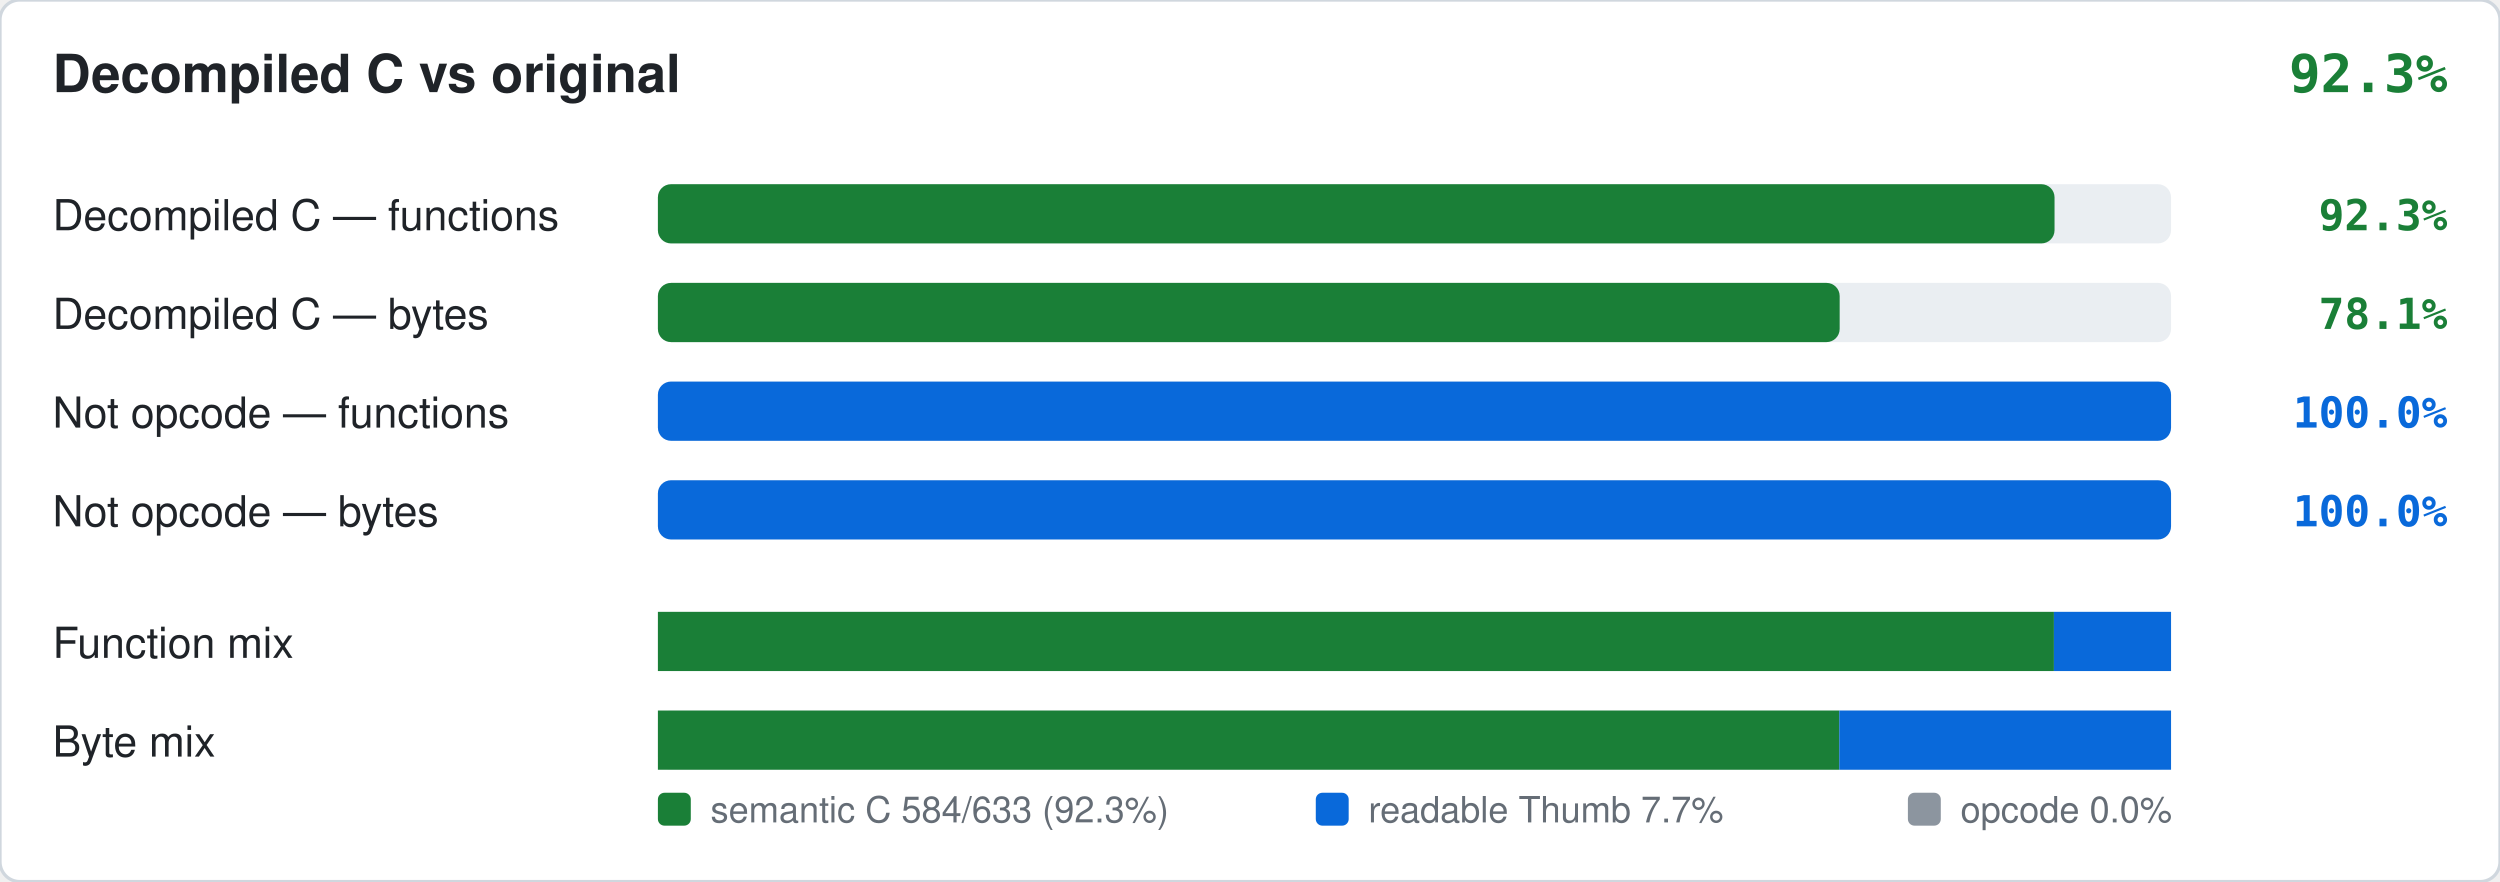
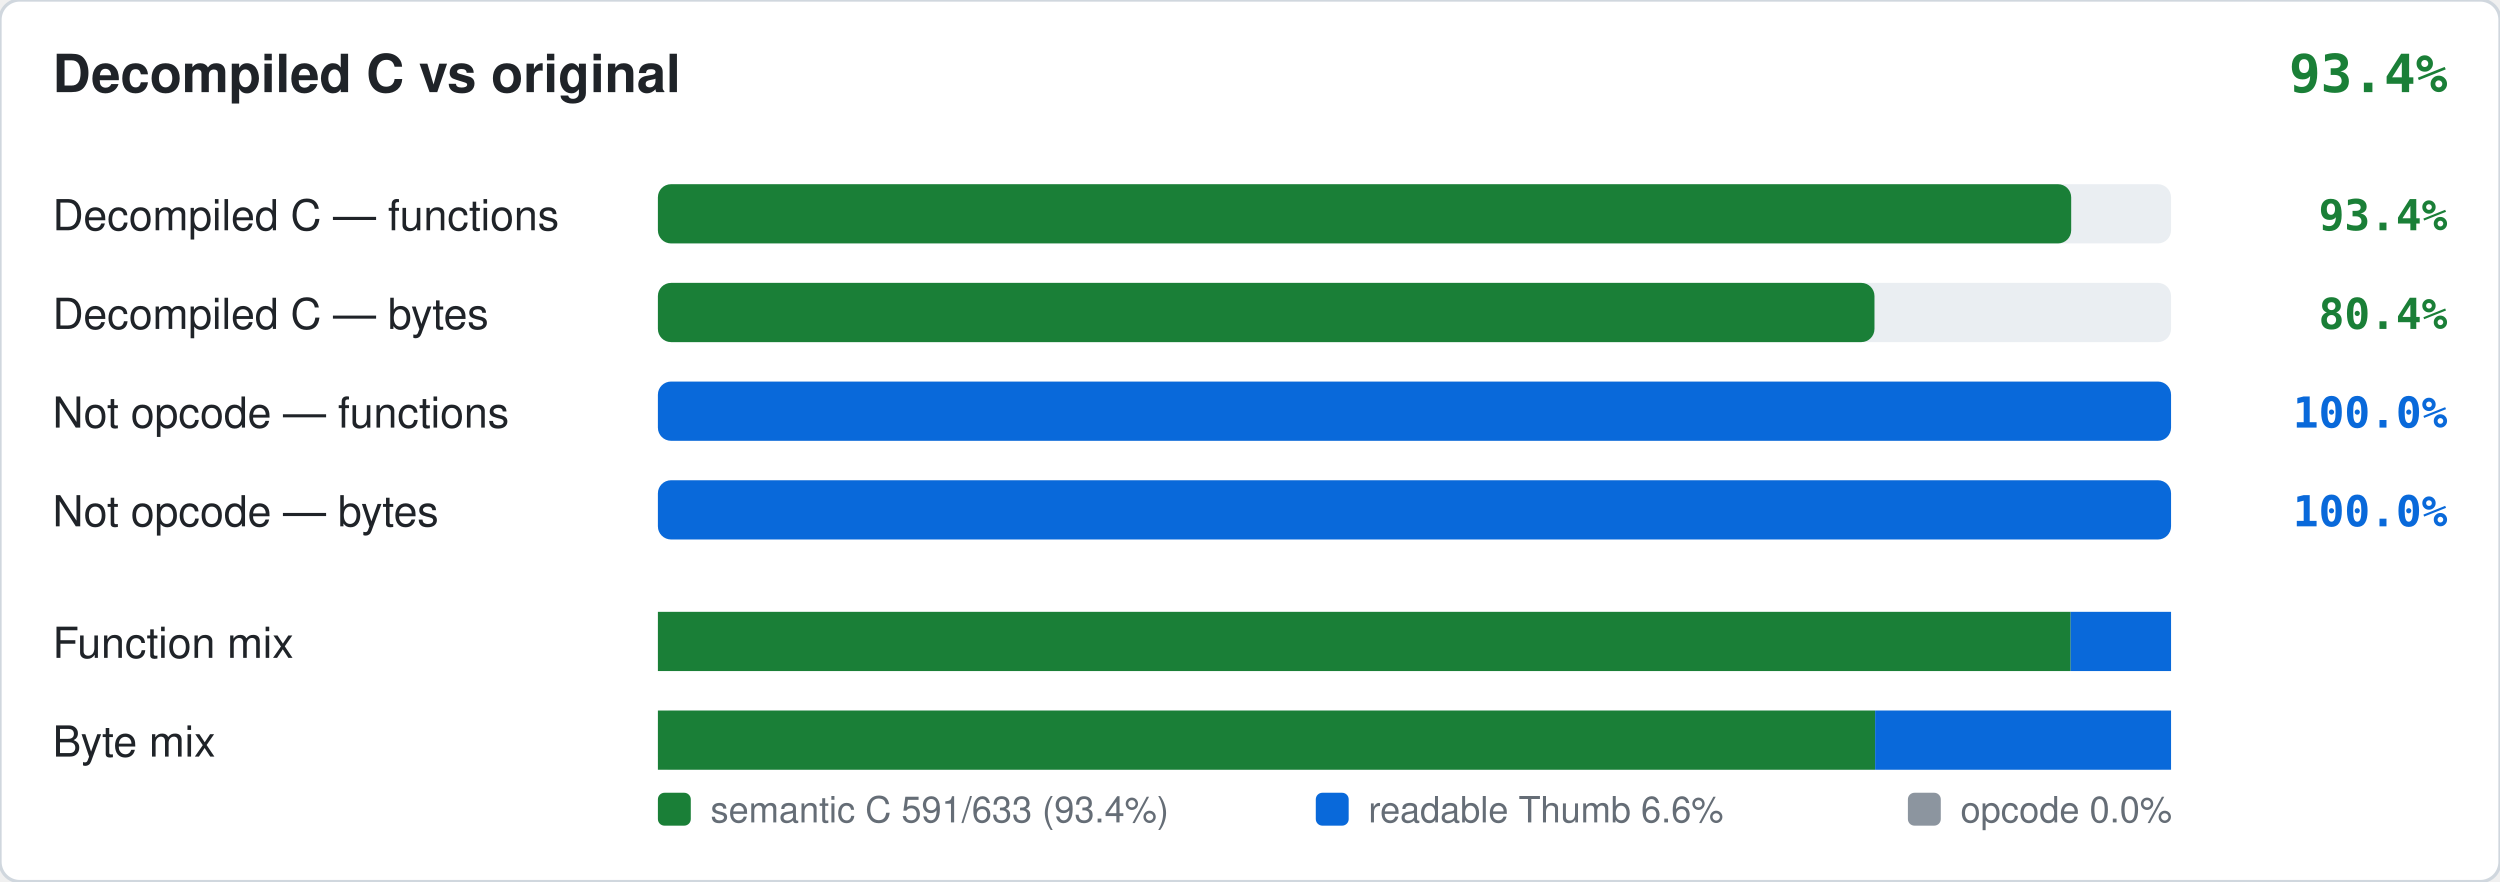
- <svg xmlns="http://www.w3.org/2000/svg" width="760" height="268" viewBox="0 0 760 268" role="img" aria-label="Decompiled C 92.3% functions, 78.1% bytes (584/633, 70,480/90,272)">
+ <svg xmlns="http://www.w3.org/2000/svg" width="760" height="268" viewBox="0 0 760 268" role="img" aria-label="Decompiled C 93.4% functions, 80.4% bytes (591/633, 72,618/90,272)">
  <rect width="760" height="268" rx="6" fill="#ffffff" stroke="#d0d7de" />
  <text x="16" y="28" font-family="-apple-system,BlinkMacSystemFont,Segoe UI,Helvetica,Arial,sans-serif" font-size="16" font-weight="600" fill="#1f2328">Decompiled C vs original</text>
-   <text x="744" y="28" text-anchor="end" font-family="ui-monospace,SFMono-Regular,Menlo,Consolas,monospace" font-size="16" font-weight="700" fill="#1a7f37">92.3%</text>
+   <text x="744" y="28" text-anchor="end" font-family="ui-monospace,SFMono-Regular,Menlo,Consolas,monospace" font-size="16" font-weight="700" fill="#1a7f37">93.4%</text>
  <text x="16" y="70" font-family="-apple-system,BlinkMacSystemFont,Segoe UI,Helvetica,Arial,sans-serif" font-size="13" fill="#1f2328">Decompiled C — functions</text>
  <rect x="200.00" y="56.00" width="460.00" height="18.00" rx="4" fill="#eaeef2" />
-   <rect x="200.00" y="56.00" width="424.58" height="18.00" rx="4" fill="#1a7f37" />
-   <text x="744" y="70" text-anchor="end" font-family="ui-monospace,SFMono-Regular,Menlo,Consolas,monospace" font-size="13" font-weight="700" fill="#1a7f37">92.3%</text>
+   <rect x="200.00" y="56.00" width="429.64" height="18.00" rx="4" fill="#1a7f37" />
+   <text x="744" y="70" text-anchor="end" font-family="ui-monospace,SFMono-Regular,Menlo,Consolas,monospace" font-size="13" font-weight="700" fill="#1a7f37">93.4%</text>
  <text x="16" y="100" font-family="-apple-system,BlinkMacSystemFont,Segoe UI,Helvetica,Arial,sans-serif" font-size="13" fill="#1f2328">Decompiled C — bytes</text>
  <rect x="200.00" y="86.00" width="460.00" height="18.00" rx="4" fill="#eaeef2" />
-   <rect x="200.00" y="86.00" width="359.26" height="18.00" rx="4" fill="#1a7f37" />
-   <text x="744" y="100" text-anchor="end" font-family="ui-monospace,SFMono-Regular,Menlo,Consolas,monospace" font-size="13" font-weight="700" fill="#1a7f37">78.1%</text>
+   <rect x="200.00" y="86.00" width="369.84" height="18.00" rx="4" fill="#1a7f37" />
+   <text x="744" y="100" text-anchor="end" font-family="ui-monospace,SFMono-Regular,Menlo,Consolas,monospace" font-size="13" font-weight="700" fill="#1a7f37">80.4%</text>
  <text x="16" y="130" font-family="-apple-system,BlinkMacSystemFont,Segoe UI,Helvetica,Arial,sans-serif" font-size="13" fill="#1f2328">Not opcode — functions</text>
  <rect x="200.00" y="116.00" width="460.00" height="18.00" rx="4" fill="#eaeef2" />
  <rect x="200.00" y="116.00" width="460.00" height="18.00" rx="4" fill="#0969da" />
  <text x="744" y="130" text-anchor="end" font-family="ui-monospace,SFMono-Regular,Menlo,Consolas,monospace" font-size="13" font-weight="700" fill="#0969da">100.0%</text>
  <text x="16" y="160" font-family="-apple-system,BlinkMacSystemFont,Segoe UI,Helvetica,Arial,sans-serif" font-size="13" fill="#1f2328">Not opcode — bytes</text>
  <rect x="200.00" y="146.00" width="460.00" height="18.00" rx="4" fill="#eaeef2" />
  <rect x="200.00" y="146.00" width="460.00" height="18.00" rx="4" fill="#0969da" />
  <text x="744" y="160" text-anchor="end" font-family="ui-monospace,SFMono-Regular,Menlo,Consolas,monospace" font-size="13" font-weight="700" fill="#0969da">100.0%</text>
  <text x="16" y="200" font-family="-apple-system,BlinkMacSystemFont,Segoe UI,Helvetica,Arial,sans-serif" font-size="13" fill="#1f2328">Function mix</text>
  <rect x="200.00" y="186.00" width="460.00" height="18.00" rx="4" fill="#eaeef2" />
-   <rect x="200.00" y="186.00" width="424.39" height="18.00" fill="#1a7f37" />
-   <rect x="624.39" y="186.00" width="35.61" height="18.00" fill="#0969da" />
+   <rect x="200.00" y="186.00" width="429.48" height="18.00" fill="#1a7f37" />
+   <rect x="629.48" y="186.00" width="30.52" height="18.00" fill="#0969da" />
  <text x="16" y="230" font-family="-apple-system,BlinkMacSystemFont,Segoe UI,Helvetica,Arial,sans-serif" font-size="13" fill="#1f2328">Byte mix</text>
  <rect x="200.00" y="216.00" width="460.00" height="18.00" rx="4" fill="#eaeef2" />
-   <rect x="200.00" y="216.00" width="359.15" height="18.00" fill="#1a7f37" />
-   <rect x="559.15" y="216.00" width="100.85" height="18.00" fill="#0969da" />
+   <rect x="200.00" y="216.00" width="370.04" height="18.00" fill="#1a7f37" />
+   <rect x="570.04" y="216.00" width="89.96" height="18.00" fill="#0969da" />
  <rect x="200" y="241" width="10" height="10" rx="2" fill="#1a7f37" />
-   <text x="216" y="250" font-family="-apple-system,BlinkMacSystemFont,Segoe UI,Helvetica,Arial,sans-serif" font-size="11" fill="#656d76">semantic C 584/633 (92.3%)</text>
+   <text x="216" y="250" font-family="-apple-system,BlinkMacSystemFont,Segoe UI,Helvetica,Arial,sans-serif" font-size="11" fill="#656d76">semantic C 591/633 (93.4%)</text>
  <rect x="400" y="241" width="10" height="10" rx="2" fill="#0969da" />
-   <text x="416" y="250" font-family="-apple-system,BlinkMacSystemFont,Segoe UI,Helvetica,Arial,sans-serif" font-size="11" fill="#656d76">readable Thumb 7.7%</text>
+   <text x="416" y="250" font-family="-apple-system,BlinkMacSystemFont,Segoe UI,Helvetica,Arial,sans-serif" font-size="11" fill="#656d76">readable Thumb 6.6%</text>
  <rect x="580" y="241" width="10" height="10" rx="2" fill="#8c959f" />
  <text x="596" y="250" font-family="-apple-system,BlinkMacSystemFont,Segoe UI,Helvetica,Arial,sans-serif" font-size="11" fill="#656d76">opcode 0.0%</text>
</svg>
